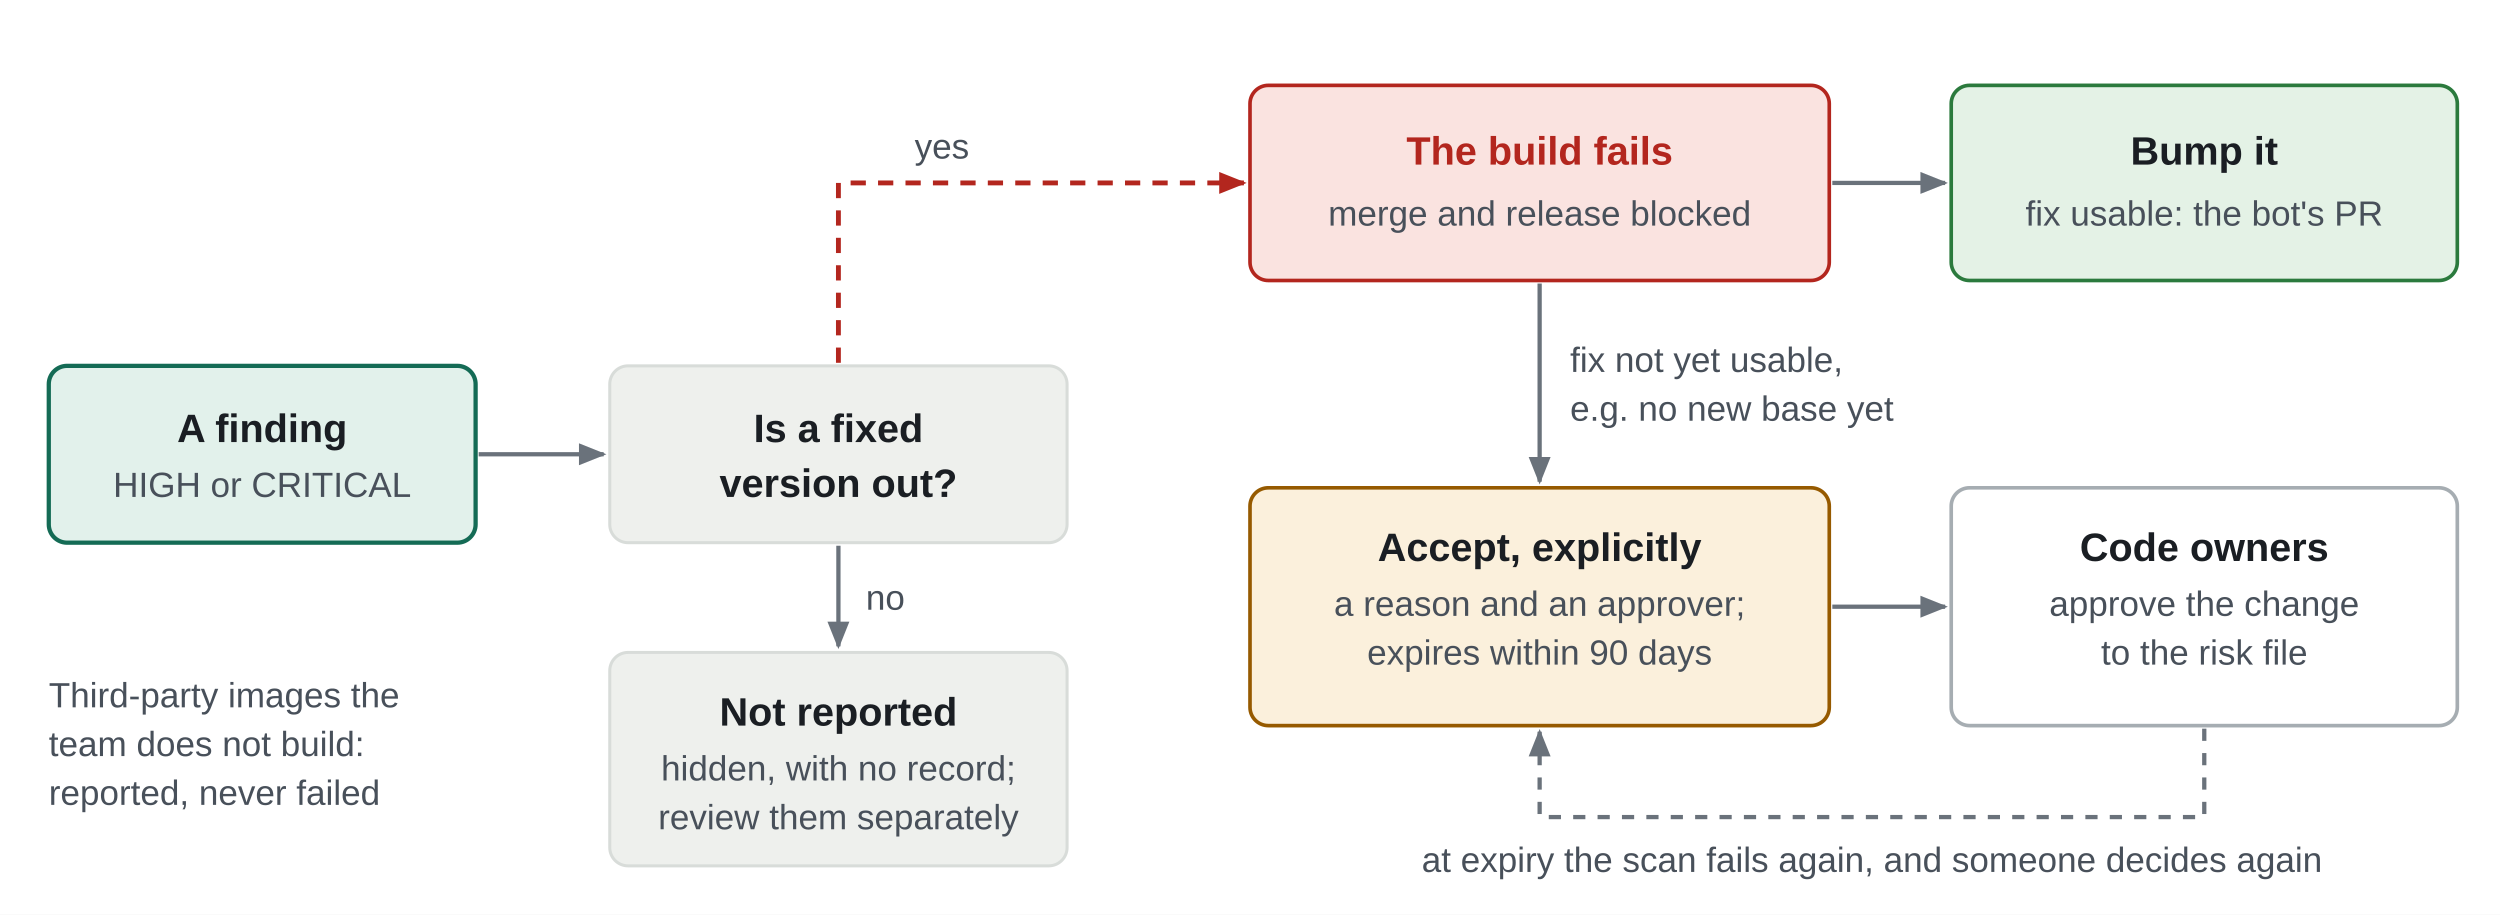
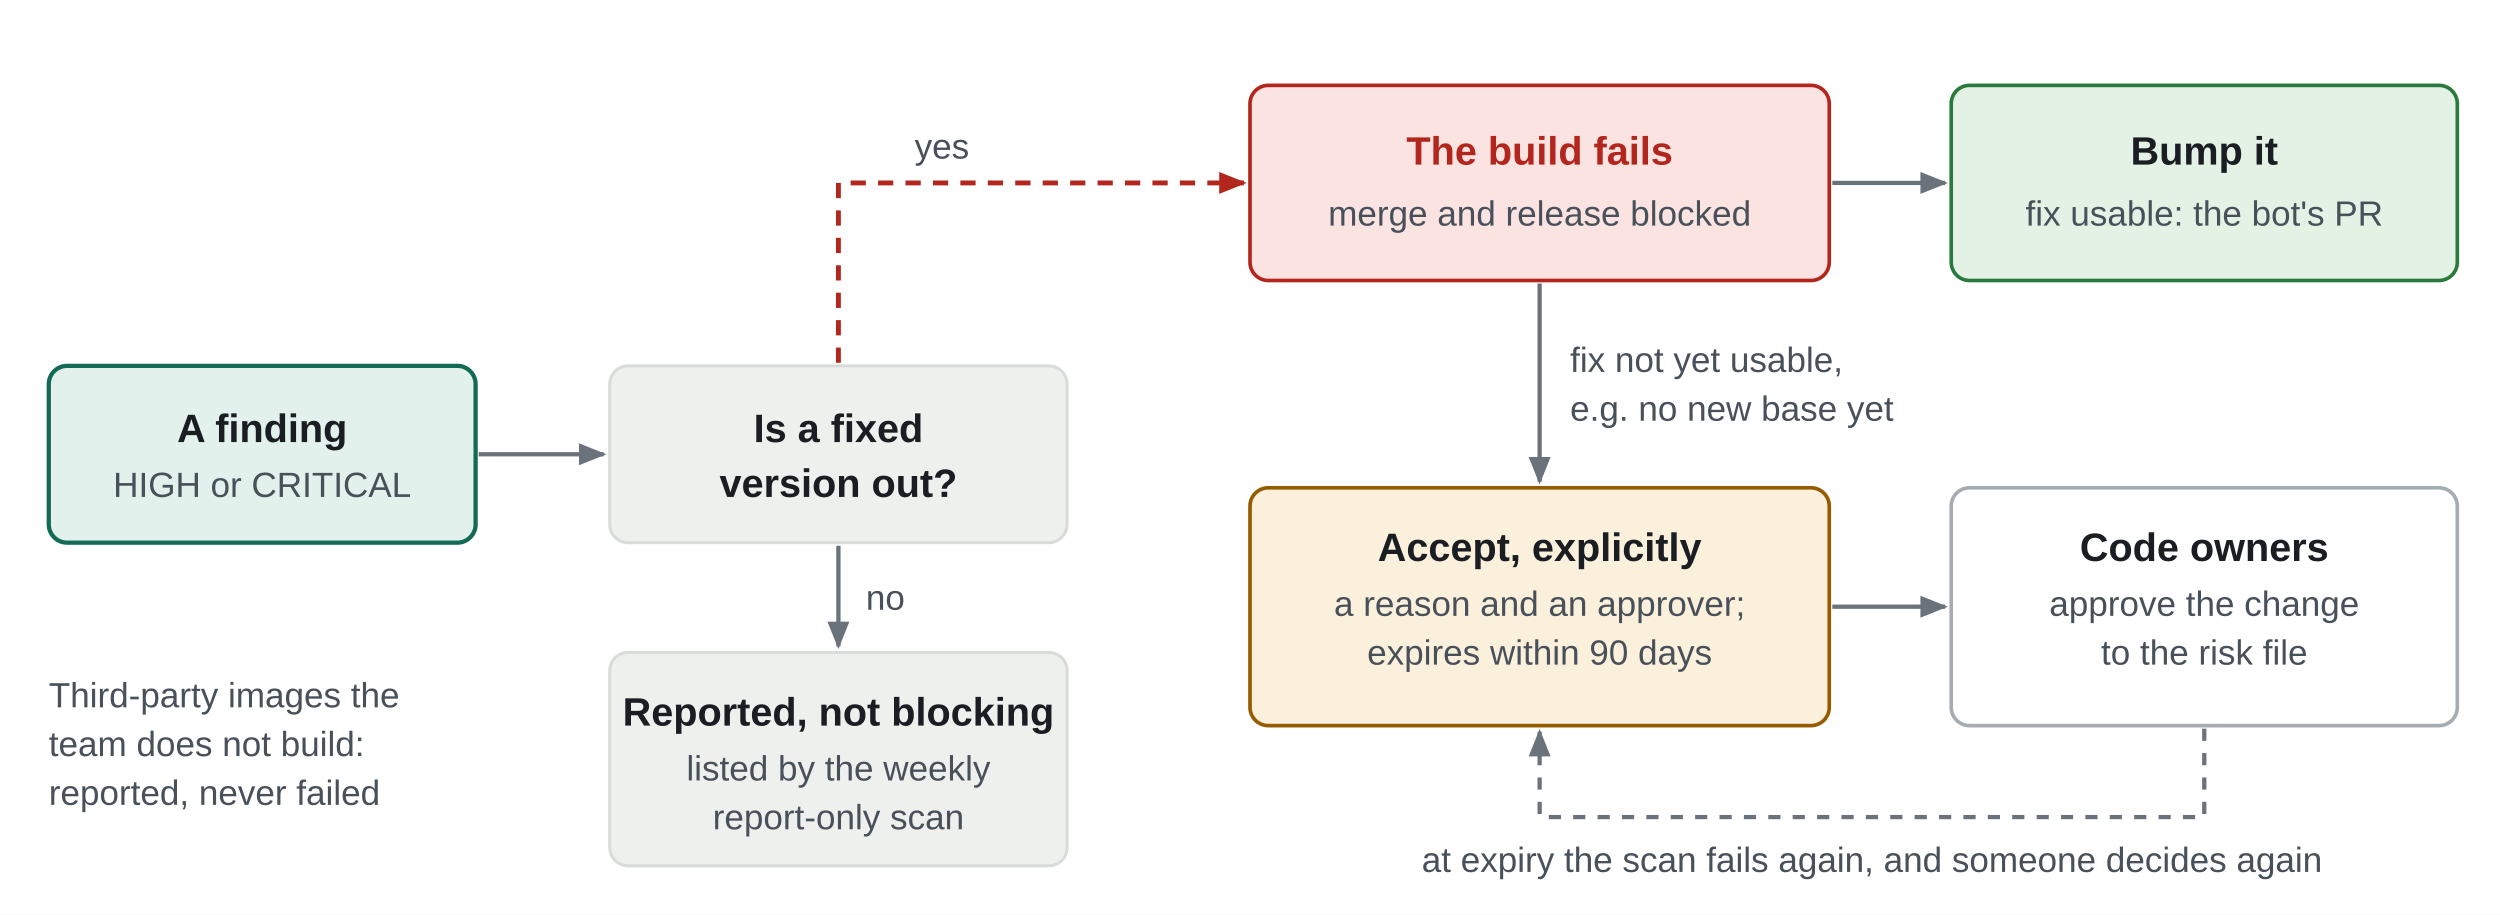
<svg xmlns="http://www.w3.org/2000/svg" viewBox="0 0 820 300" role="img" aria-label="A HIGH or CRITICAL finding is checked: does a fixed version exist? If not, the scan does not report it at all, so nothing records it and it needs a separate review. If one exists, the build fails. When the fix can be taken, the dependency or base image is bumped, usually by the bot's pull request. When it cannot be taken yet, for example because no rebuilt base image exists, a person accepts the risk in the accepted-risks file with a reason and an expiry at most 90 days out; code owners approve; at expiry the scan fails again. Findings in third-party images the team does not build are reported, not failed.">
  <style>text { font-family: "Archivo", Arial, Helvetica, sans-serif; fill: #1a1e23; font-size: 13px; }
.ts { font-size: 11.5px; fill: #48505a; }
.tm { font-family: "JetBrains Mono", Menlo, Consolas, monospace; font-size: 11.5px; }
.tb { font-weight: 680; }
g.ts text { font-size: 11.5px; }
.tl { font-size: 10.5px; letter-spacing: 0.09em; fill: #6a727b; font-weight: 650; }
.ta { fill: #146b55; }
.tg { fill: #2b7a3d; }
.tr { fill: #b3261e; }
.tw { fill: #965a00; }
.tmu { fill: #6a727b; }
.n { fill: #ffffff; stroke: #a6adb2; stroke-width: 1.2; }
.n-soft { fill: #eef0ed; stroke: #d8dcd9; stroke-width: 1; }
.n-acc { fill: #e2f1eb; stroke: #146b55; stroke-width: 1.4; }
.n-good { fill: #e4f2e6; stroke: #2b7a3d; stroke-width: 1.2; }
.n-bad { fill: #fae3e0; stroke: #b3261e; stroke-width: 1.2; }
.n-warn { fill: #fbf0dc; stroke: #965a00; stroke-width: 1.2; }
.zone { fill: none; stroke: #a6adb2; stroke-width: 1; stroke-dasharray: 4 4; }
.band { fill: #eef0ed; stroke: none; }
.rule { stroke: #d8dcd9; stroke-width: 1; fill: none; }
.rule-strong { stroke: #a6adb2; stroke-width: 1; fill: none; }
.e { fill: none; stroke: #6a727b; stroke-width: 1.4; }
.e-acc { fill: none; stroke: #146b55; stroke-width: 1.8; }
.e-good { fill: none; stroke: #2b7a3d; stroke-width: 1.6; }
.e-bad { fill: none; stroke: #b3261e; stroke-width: 1.6; stroke-dasharray: 5 4; }
.dash { stroke-dasharray: 4 4; }
.m { fill: #6a727b; }
.m-acc { fill: #146b55; }
.m-good { fill: #2b7a3d; }
.m-bad { fill: #b3261e; }
.dot-good { fill: #2b7a3d; }
.dot-bad { fill: #b3261e; }
.dot-muted { fill: #a6adb2; }
.fill-acc { fill: #146b55; }
.fill-good { fill: #2b7a3d; }
.fill-bad { fill: #b3261e; }
.fill-surface { fill: #ffffff; }
.s1 { stroke: #2a78d6; fill: none; stroke-width: 2; }
.s2 { stroke: #eb6834; fill: none; stroke-width: 2; }
.s3 { stroke: #1baf7a; fill: none; stroke-width: 2; }
.f1 { fill: #2a78d6; }
.f2 { fill: #eb6834; }
.f3 { fill: #1baf7a; }
.ring { stroke: #ffffff; stroke-width: 2; }
.xhair { stroke: #48505a; stroke-width: 1; stroke-dasharray: 3 3; }</style>
  <defs>
    <marker id="a" viewBox="0 0 10 10" refX="9" refY="5" markerUnits="userSpaceOnUse" markerWidth="9" markerHeight="9" orient="auto-start-reverse">
      <path class="m" d="M0,1 L10,5 L0,9 z" />
    </marker>
    <marker id="a-acc" viewBox="0 0 10 10" refX="9" refY="5" markerUnits="userSpaceOnUse" markerWidth="10" markerHeight="10" orient="auto-start-reverse">
      <path class="m-acc" d="M0,1 L10,5 L0,9 z" />
    </marker>
    <marker id="a-good" viewBox="0 0 10 10" refX="9" refY="5" markerUnits="userSpaceOnUse" markerWidth="9" markerHeight="9" orient="auto-start-reverse">
      <path class="m-good" d="M0,1 L10,5 L0,9 z" />
    </marker>
    <marker id="a-bad" viewBox="0 0 10 10" refX="9" refY="5" markerUnits="userSpaceOnUse" markerWidth="9" markerHeight="9" orient="auto-start-reverse">
      <path class="m-bad" d="M0,1 L10,5 L0,9 z" />
    </marker>
  </defs>
  <rect width="820" height="300" fill="#ffffff" />
  <rect class="n-acc" x="16" y="120" width="140" height="58" rx="6" />
  <text class="tb" x="86" y="145" text-anchor="middle">A finding</text>
  <text class="ts" x="86" y="163" text-anchor="middle">HIGH or CRITICAL</text>
  <rect class="n-soft" x="200" y="120" width="150" height="58" rx="6" />
  <text class="tb" x="275" y="145" text-anchor="middle">Is a fixed</text>
  <text class="tb" x="275" y="163" text-anchor="middle">version out?</text>
  <line class="e" x1="157" y1="149" x2="198" y2="149" marker-end="url(#a)" />
  <rect class="n-bad" x="410" y="28" width="190" height="64" rx="6" />
  <text class="tb tr" x="505" y="54" text-anchor="middle">The build fails</text>
  <text class="ts" x="505" y="74" text-anchor="middle">merge and release blocked</text>
  <rect class="n-good" x="640" y="28" width="166" height="64" rx="6" />
  <text class="tb" x="723" y="54" text-anchor="middle">Bump it</text>
  <text class="ts" x="723" y="74" text-anchor="middle">fix usable: the bot's PR</text>
  <path class="e-bad" d="M275,119 V60 H408" marker-end="url(#a-bad)" />
  <text class="ts" x="300" y="52">yes</text>
  <line class="e" x1="601" y1="60" x2="638" y2="60" marker-end="url(#a)" />
  <rect class="n-warn" x="410" y="160" width="190" height="78" rx="6" />
  <text class="tb" x="505" y="184" text-anchor="middle">Accept, explicitly</text>
  <text class="ts" x="505" y="202" text-anchor="middle">a reason and an approver;</text>
  <text class="ts" x="505" y="218" text-anchor="middle">expires within 90 days</text>
  <rect class="n" x="640" y="160" width="166" height="78" rx="6" />
  <text class="tb" x="723" y="184" text-anchor="middle">Code owners</text>
  <text class="ts" x="723" y="202" text-anchor="middle">approve the change</text>
  <text class="ts" x="723" y="218" text-anchor="middle">to the risk file</text>
  <line class="e" x1="505" y1="93" x2="505" y2="158" marker-end="url(#a)" />
  <text class="ts" x="515" y="122">fix not yet usable,</text>
  <text class="ts" x="515" y="138">e.g. no new base yet</text>
  <rect class="n-soft" x="200" y="214" width="150" height="70" rx="6" />
-   <text class="tb" x="275" y="238" text-anchor="middle">Not reported</text>
-   <text class="ts" x="275" y="256" text-anchor="middle">hidden, with no record;</text>
-   <text class="ts" x="275" y="272" text-anchor="middle">review them separately</text>
+   <text class="tb" x="275" y="238" text-anchor="middle">Reported, not blocking</text>
+   <text class="ts" x="275" y="256" text-anchor="middle">listed by the weekly</text>
+   <text class="ts" x="275" y="272" text-anchor="middle">report-only scan</text>
  <line class="e" x1="275" y1="179" x2="275" y2="212" marker-end="url(#a)" />
  <text class="ts" x="284" y="200">no</text>
  <line class="e" x1="601" y1="199" x2="638" y2="199" marker-end="url(#a)" />
  <path class="e dash" d="M723,239 V268 H505 V240" marker-end="url(#a)" />
  <text class="ts" x="614" y="286" text-anchor="middle">at expiry the scan fails again, and someone decides again</text>
  <text class="ts" x="16" y="232">Third-party images the</text>
  <text class="ts" x="16" y="248">team does not build:</text>
  <text class="ts" x="16" y="264">reported, never failed</text>
</svg>
